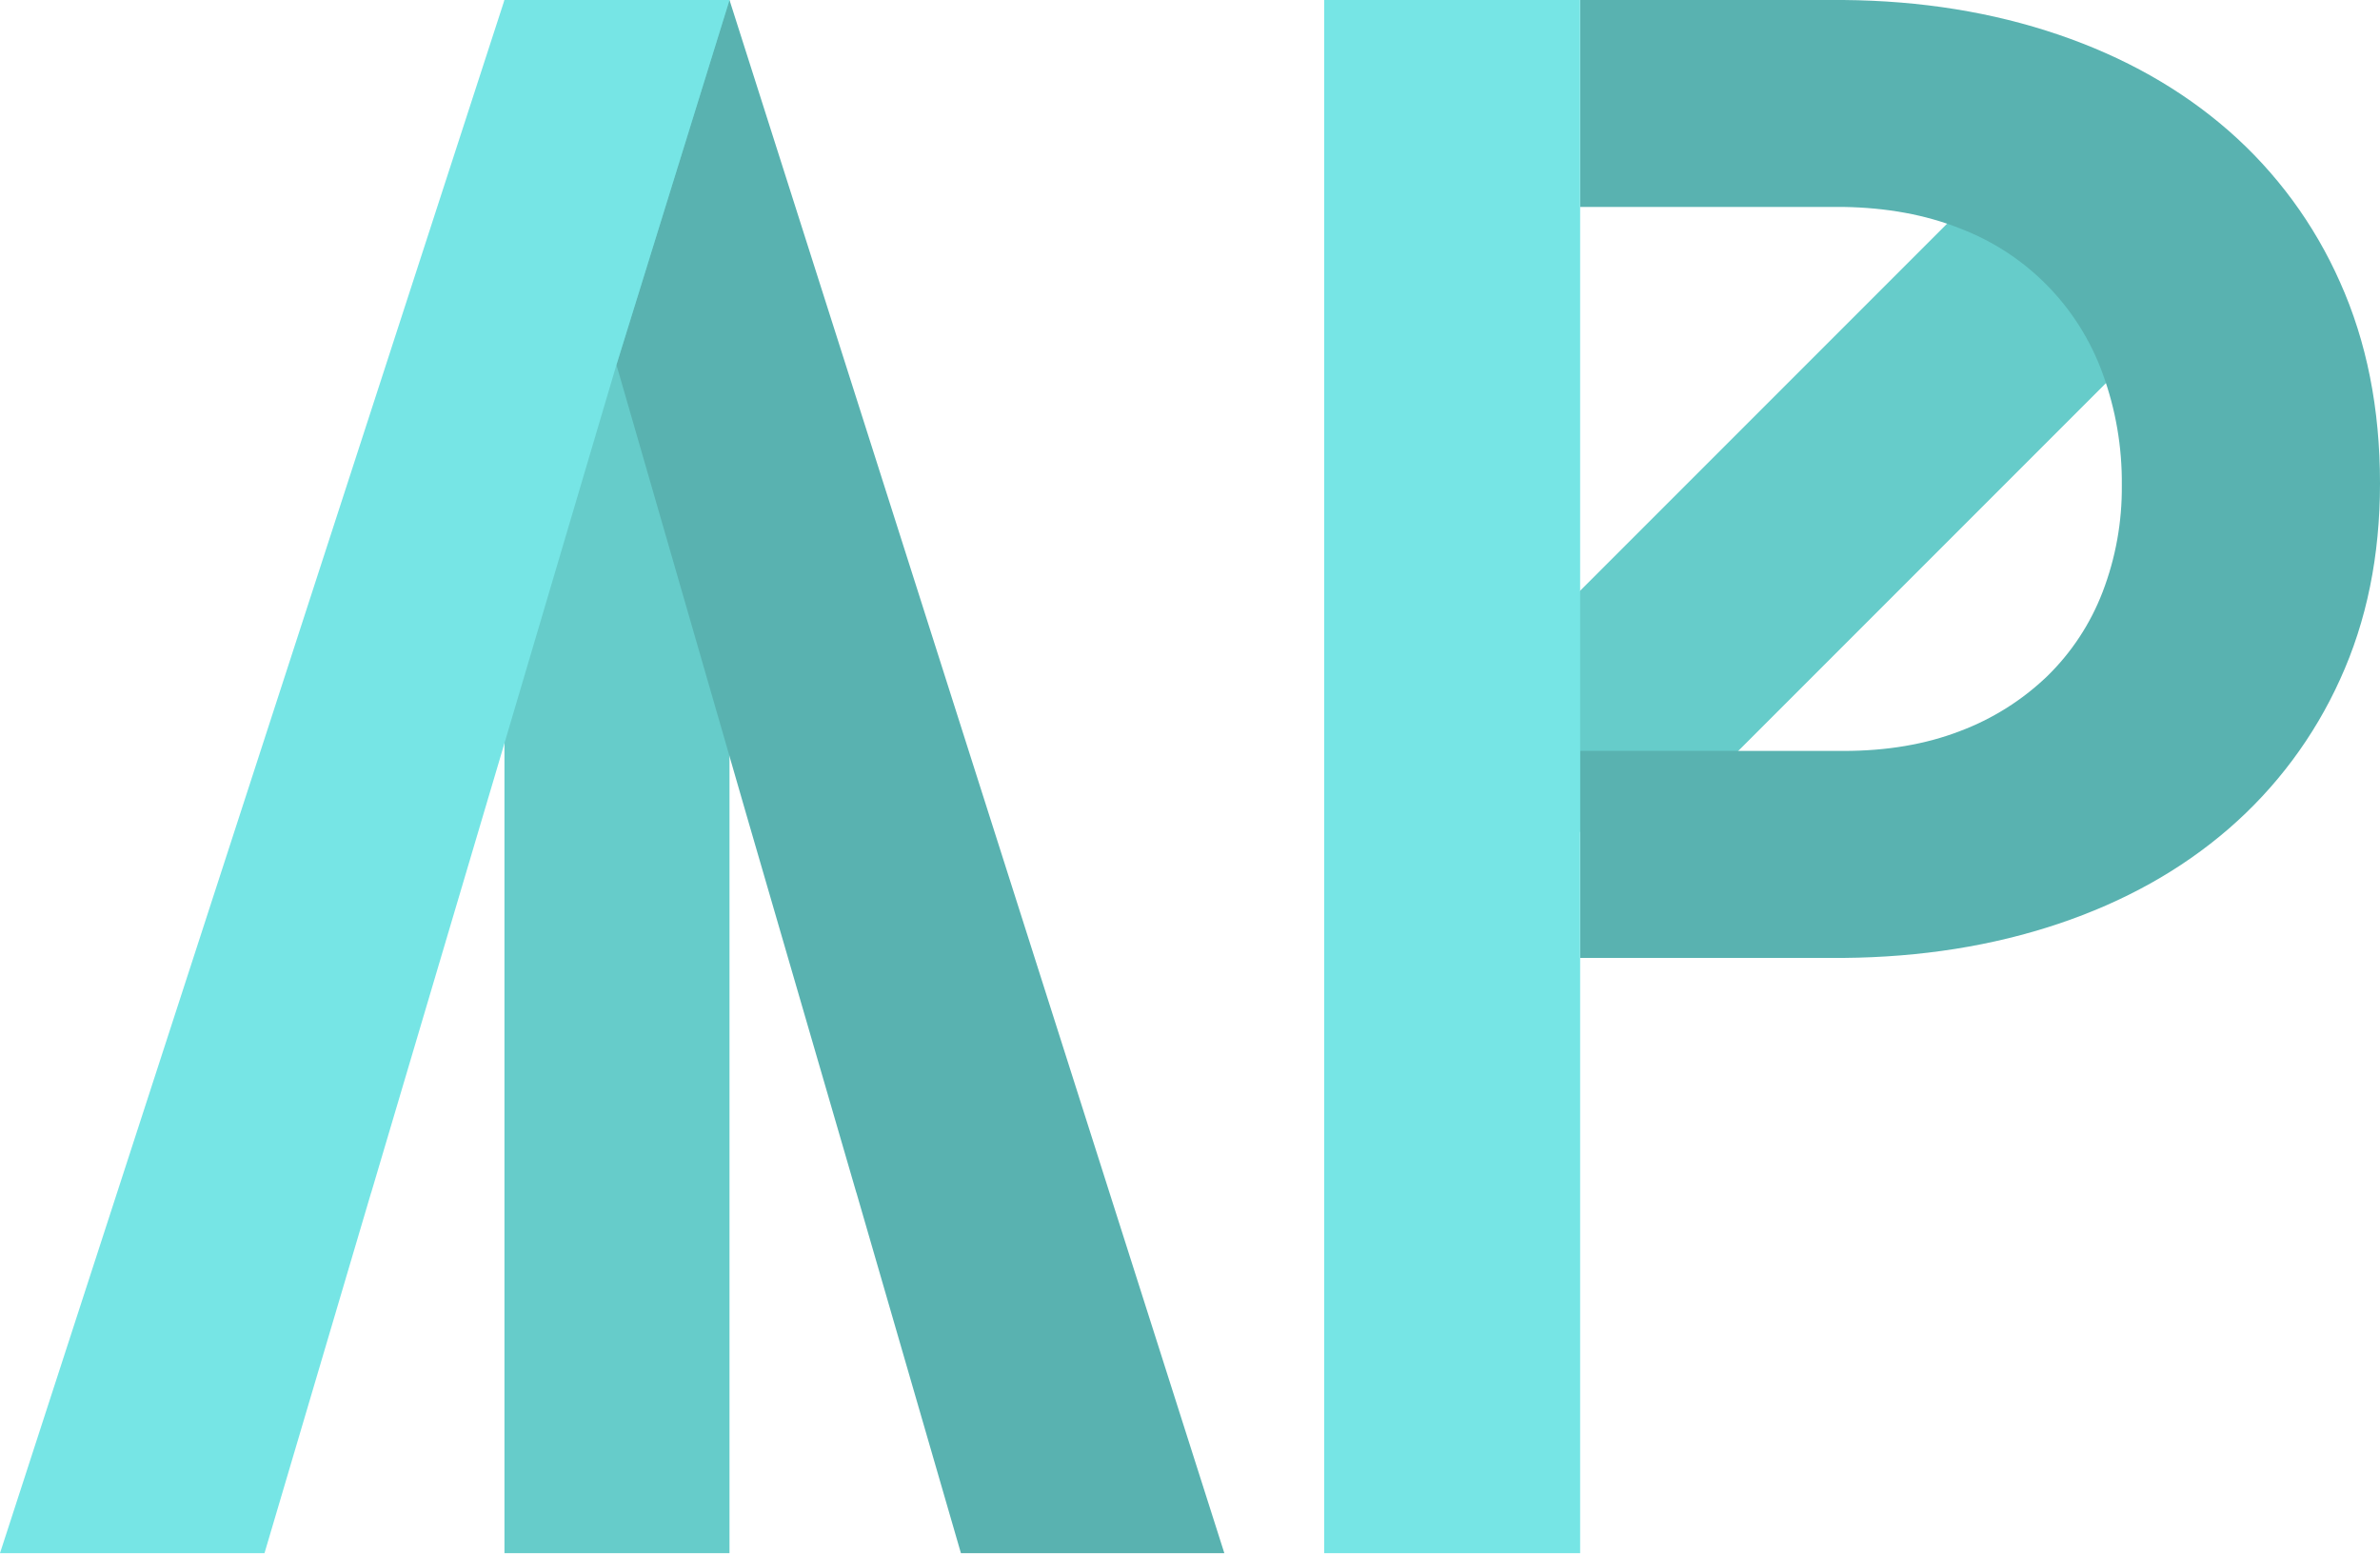
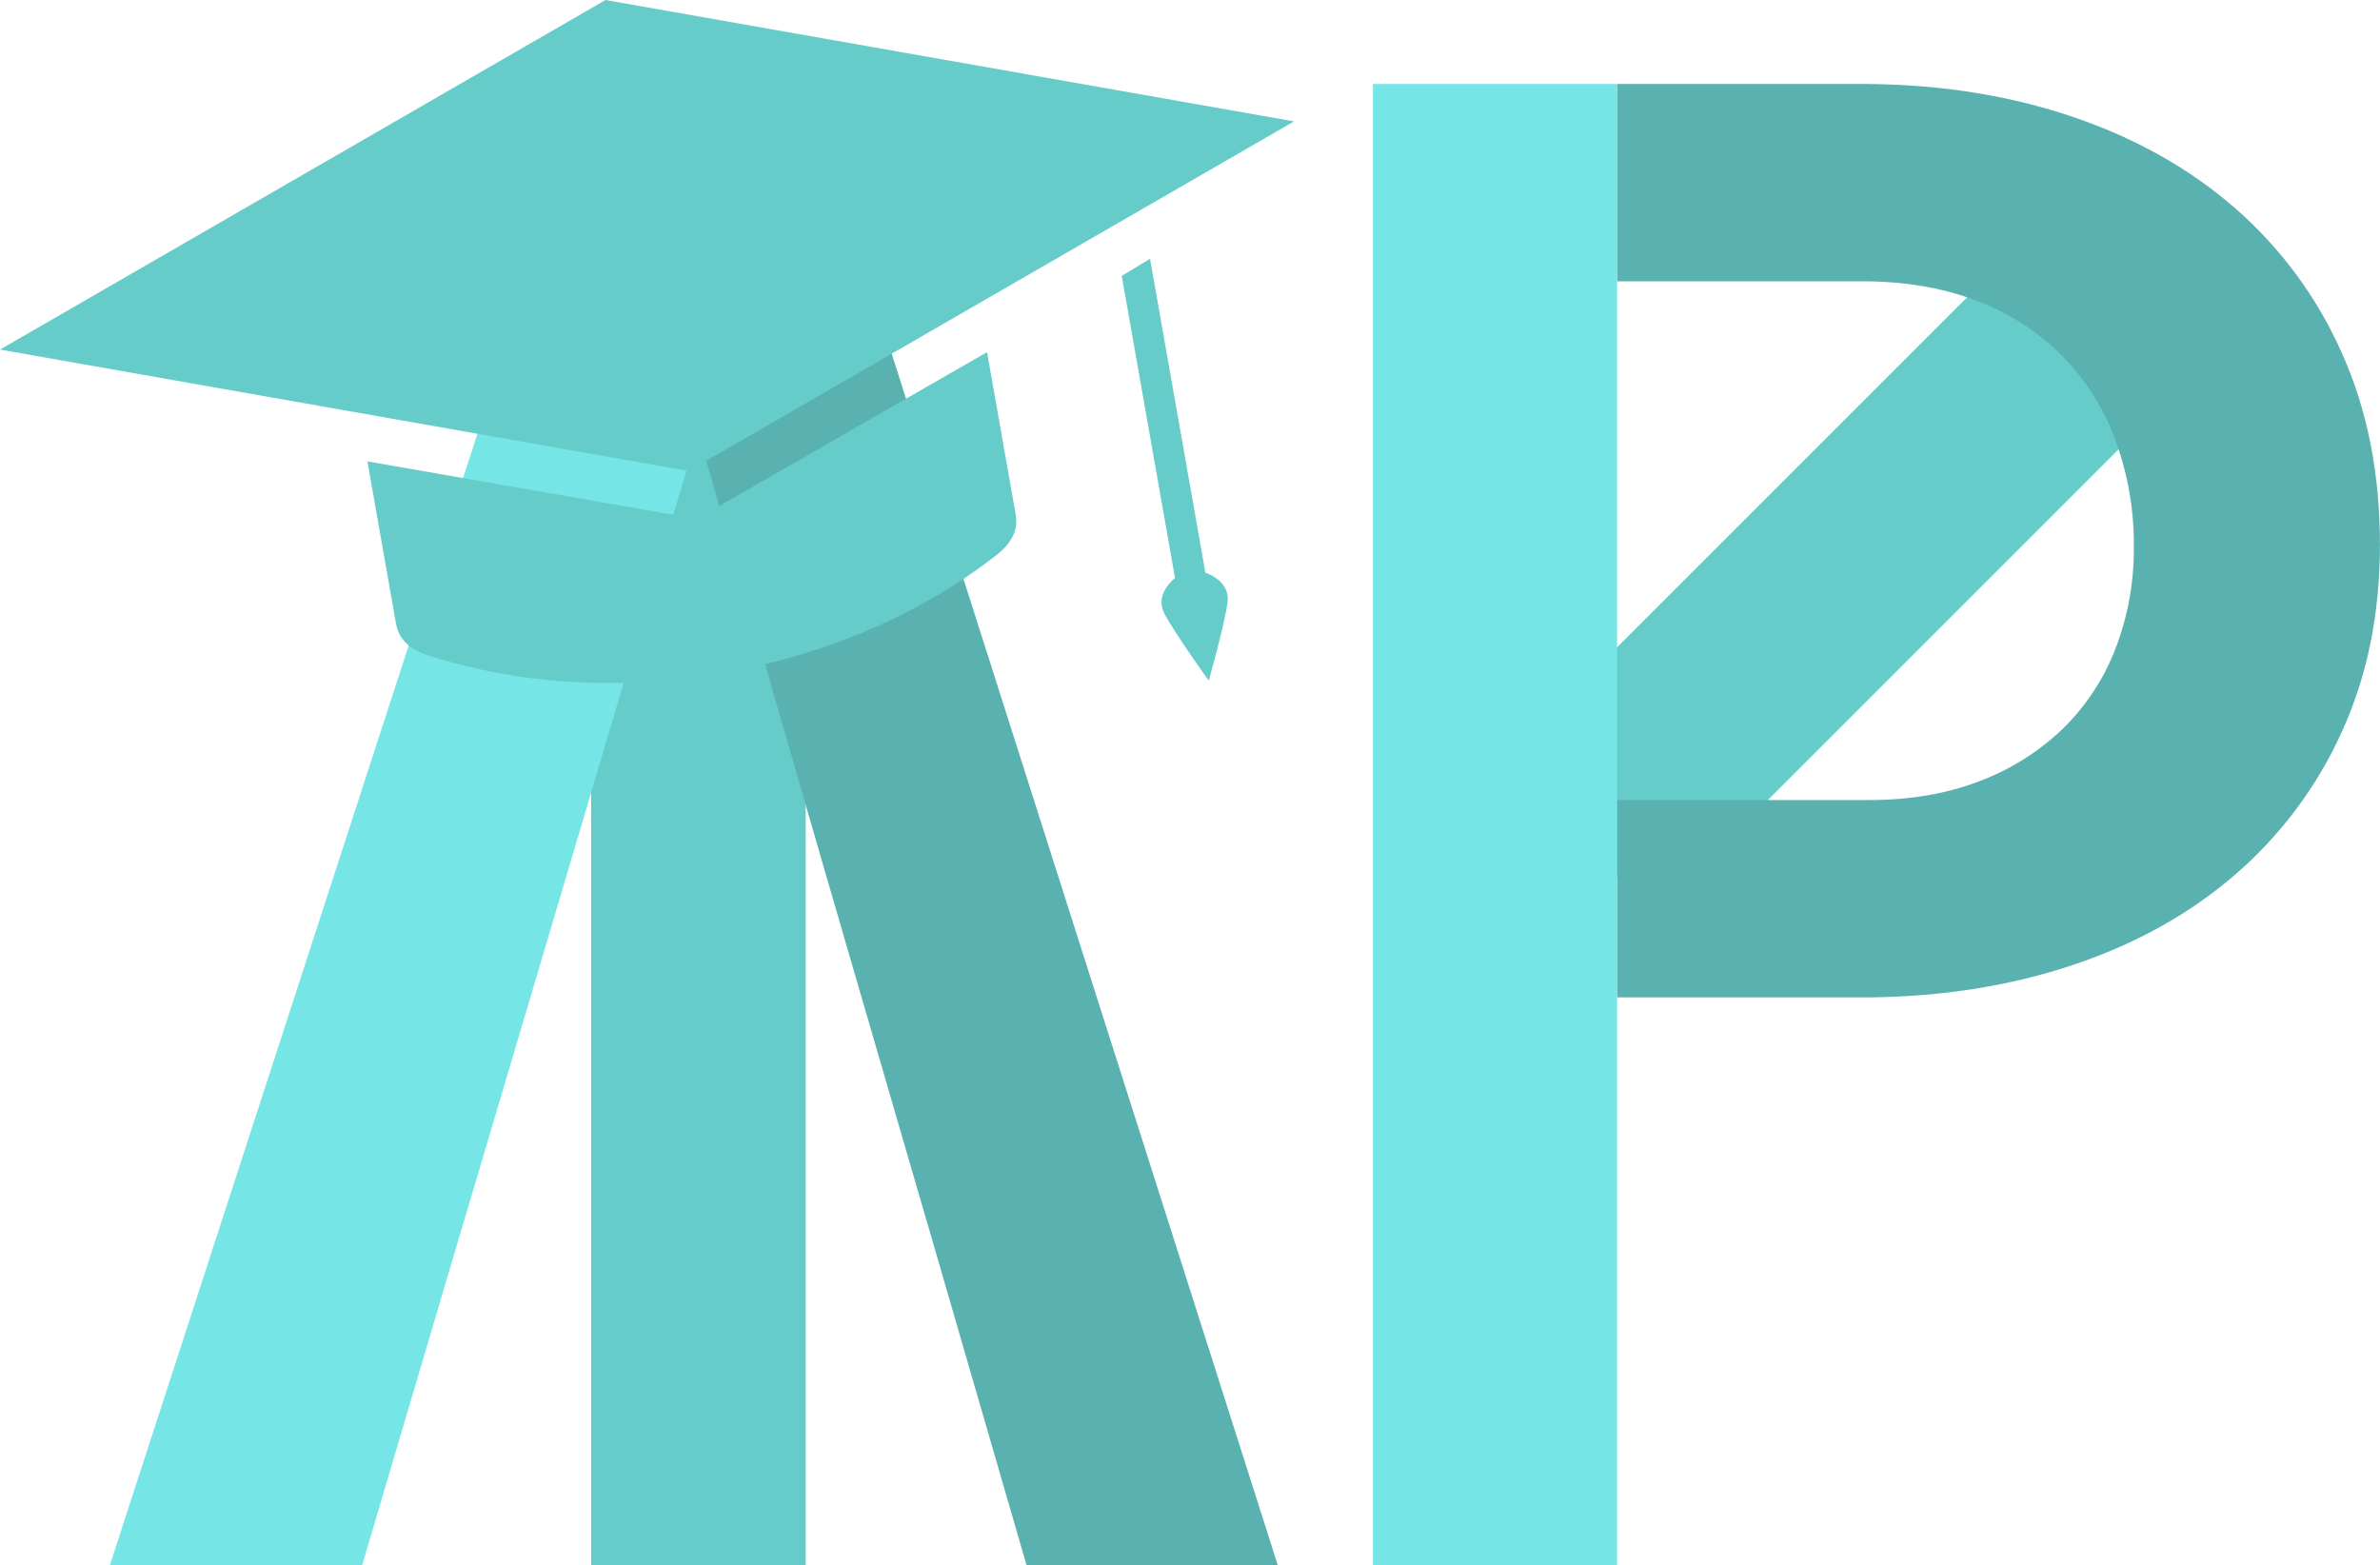
- <svg xmlns="http://www.w3.org/2000/svg" id="Layer_1" data-name="Layer 1" viewBox="0 0 1000 652.45">
+ <svg xmlns="http://www.w3.org/2000/svg" id="Layer_1" data-name="Layer 1" viewBox="0 0 1048.43 689.44">
  <defs>
    <style>.cls-1{fill:#66ccca;}.cls-2{fill:#59b2b0;}.cls-3{fill:#76e5e5;}</style>
  </defs>
-   <rect class="cls-1" x="211.96" width="94.55" height="652.45" />
-   <rect class="cls-1" x="730.46" y="15.78" width="94.55" height="370.84" transform="translate(370.06 -491.01) rotate(45)" />
-   <polygon class="cls-2" points="306.51 0 259.01 153.25 313.63 342.3 359.8 500.99 359.83 500.99 403.75 652.45 514.43 652.45 306.51 0" />
-   <polygon class="cls-3" points="211.96 0 169.3 131.29 0 652.45 111.13 652.45 155.94 500.99 155.97 500.99 207.81 326.22 259.01 153.25 306.51 0 211.96 0" />
-   <path class="cls-2" d="M983.2,118.52a182.92,182.92,0,0,0-46.83-63.63q-30-26.2-71.48-40.33T774.6,0H663.92V86.93H774.6q27.33.45,48.85,9a102.53,102.53,0,0,1,60,60.94,132.92,132.92,0,0,1,8.07,47,121.85,121.85,0,0,1-8.07,44.81,99,99,0,0,1-23.3,35.4,107.59,107.59,0,0,1-36.74,23.08q-21.53,8.29-48.85,8.29H663.92V402.4H774.6q48.84-.43,90.29-14.34t71.48-39.88a182.24,182.24,0,0,0,46.83-62.73Q1000,248.7,1000,203,1000,156,983.2,118.52Z" />
-   <polygon class="cls-3" points="663.92 86.93 663.92 0 556.37 0 556.37 652.45 663.92 652.45 663.92 446.71 663.92 402.4 663.92 315.47 663.92 86.93" />
+   <rect class="cls-1" x="260.39" y="37" width="94.55" height="652.45" />
+   <rect class="cls-1" x="778.89" y="52.78" width="94.55" height="370.84" transform="translate(410.41 -514.42) rotate(45)" />
+   <polygon class="cls-2" points="354.94 37 307.44 190.25 362.07 379.29 408.23 537.98 408.26 537.98 452.18 689.44 562.86 689.44 354.94 37" />
+   <polygon class="cls-3" points="260.39 37 217.74 168.29 48.43 689.44 159.56 689.44 204.37 537.98 204.4 537.98 256.24 363.22 307.44 190.25 354.94 37 260.39 37" />
+   <path class="cls-2" d="M1031.63,155.52A182.92,182.92,0,0,0,984.8,91.89q-30-26.22-71.47-40.33T823,37H712.35v86.93H823q27.33.45,48.85,9a105.25,105.25,0,0,1,36.74,24,103.8,103.8,0,0,1,23.3,37A133,133,0,0,1,940,240.89a121.85,121.85,0,0,1-8.07,44.81,98.87,98.87,0,0,1-23.3,35.4,107.57,107.57,0,0,1-36.74,23.07q-21.51,8.31-48.85,8.29H712.35V439.4H823q48.84-.45,90.3-14.34t71.47-39.88a182.28,182.28,0,0,0,46.83-62.74q16.8-36.74,16.8-82.45Q1048.43,192.94,1031.63,155.52Z" />
+   <polygon class="cls-3" points="712.35 123.93 712.35 37 604.8 37 604.8 689.44 712.35 689.44 712.35 483.7 712.35 439.4 712.35 352.46 712.35 123.93" />
+   <polygon class="cls-1" points="303.32 207.49 0 154 266.74 0 570.06 53.48 303.32 207.49" />
+   <path class="cls-1" d="M447.28,225.81c-.55-3.17-12.46-70.69-12.46-70.69L307,228.59,161.85,203.26l12.46,70.68c.56,3.17,1.71,10.7,14.16,14.76,14.91,4.74,63.08,19.54,130.52,7.65s107.64-42.27,120-51.83C449.33,236.45,447.84,229,447.28,225.81Z" />
+   <path class="cls-1" d="M494.15,121.54l23.47,133.14s-9.39,6.9-4.57,15.88,19.43,29.28,19.43,29.28,6.79-24.07,8.25-34.16S531,252.32,531,252.32L506.61,114Z" />
</svg>
